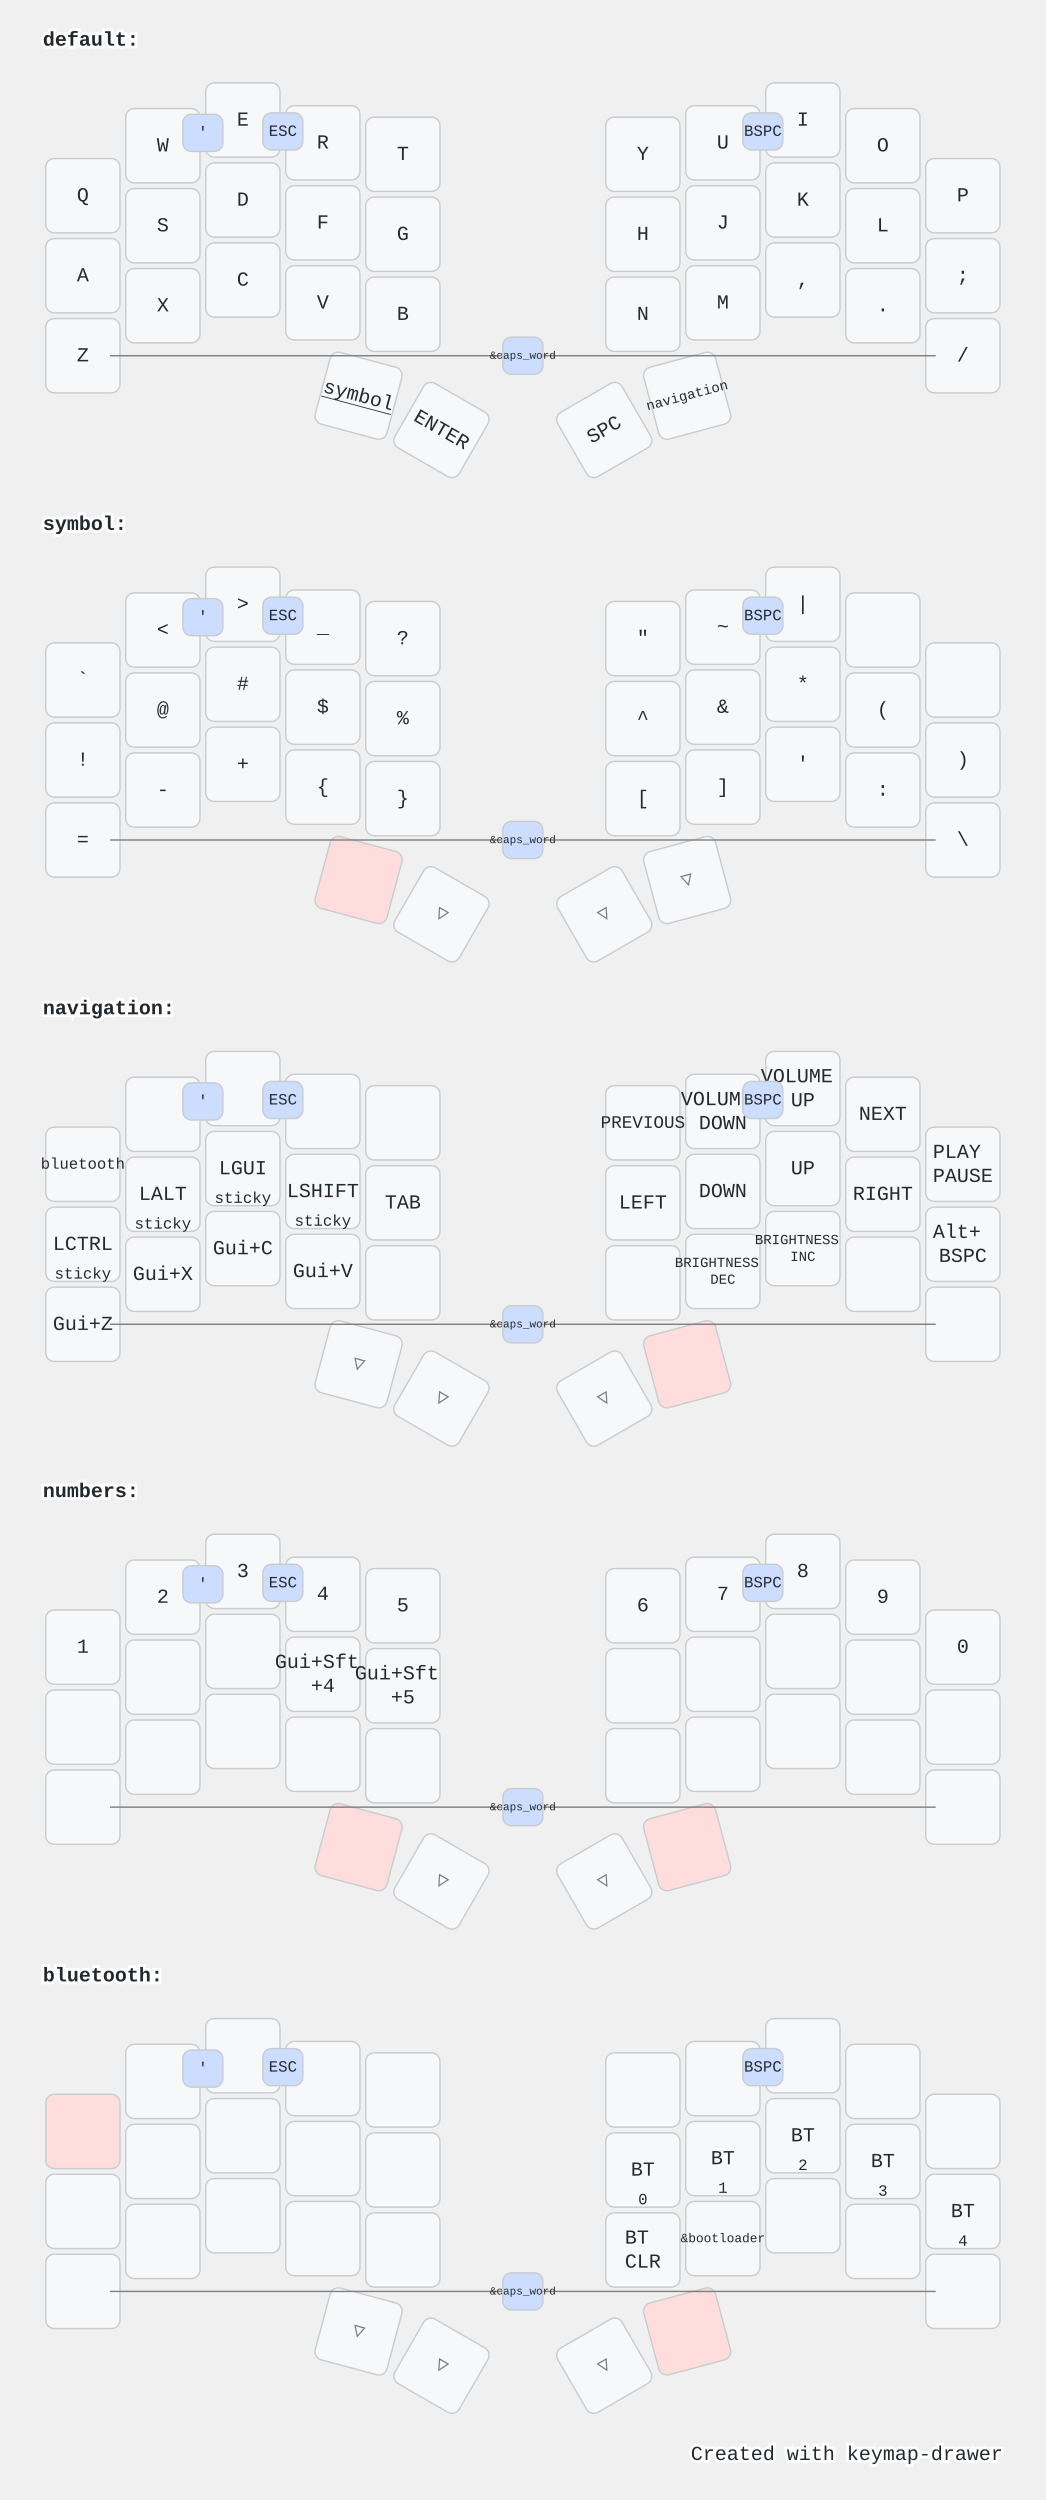
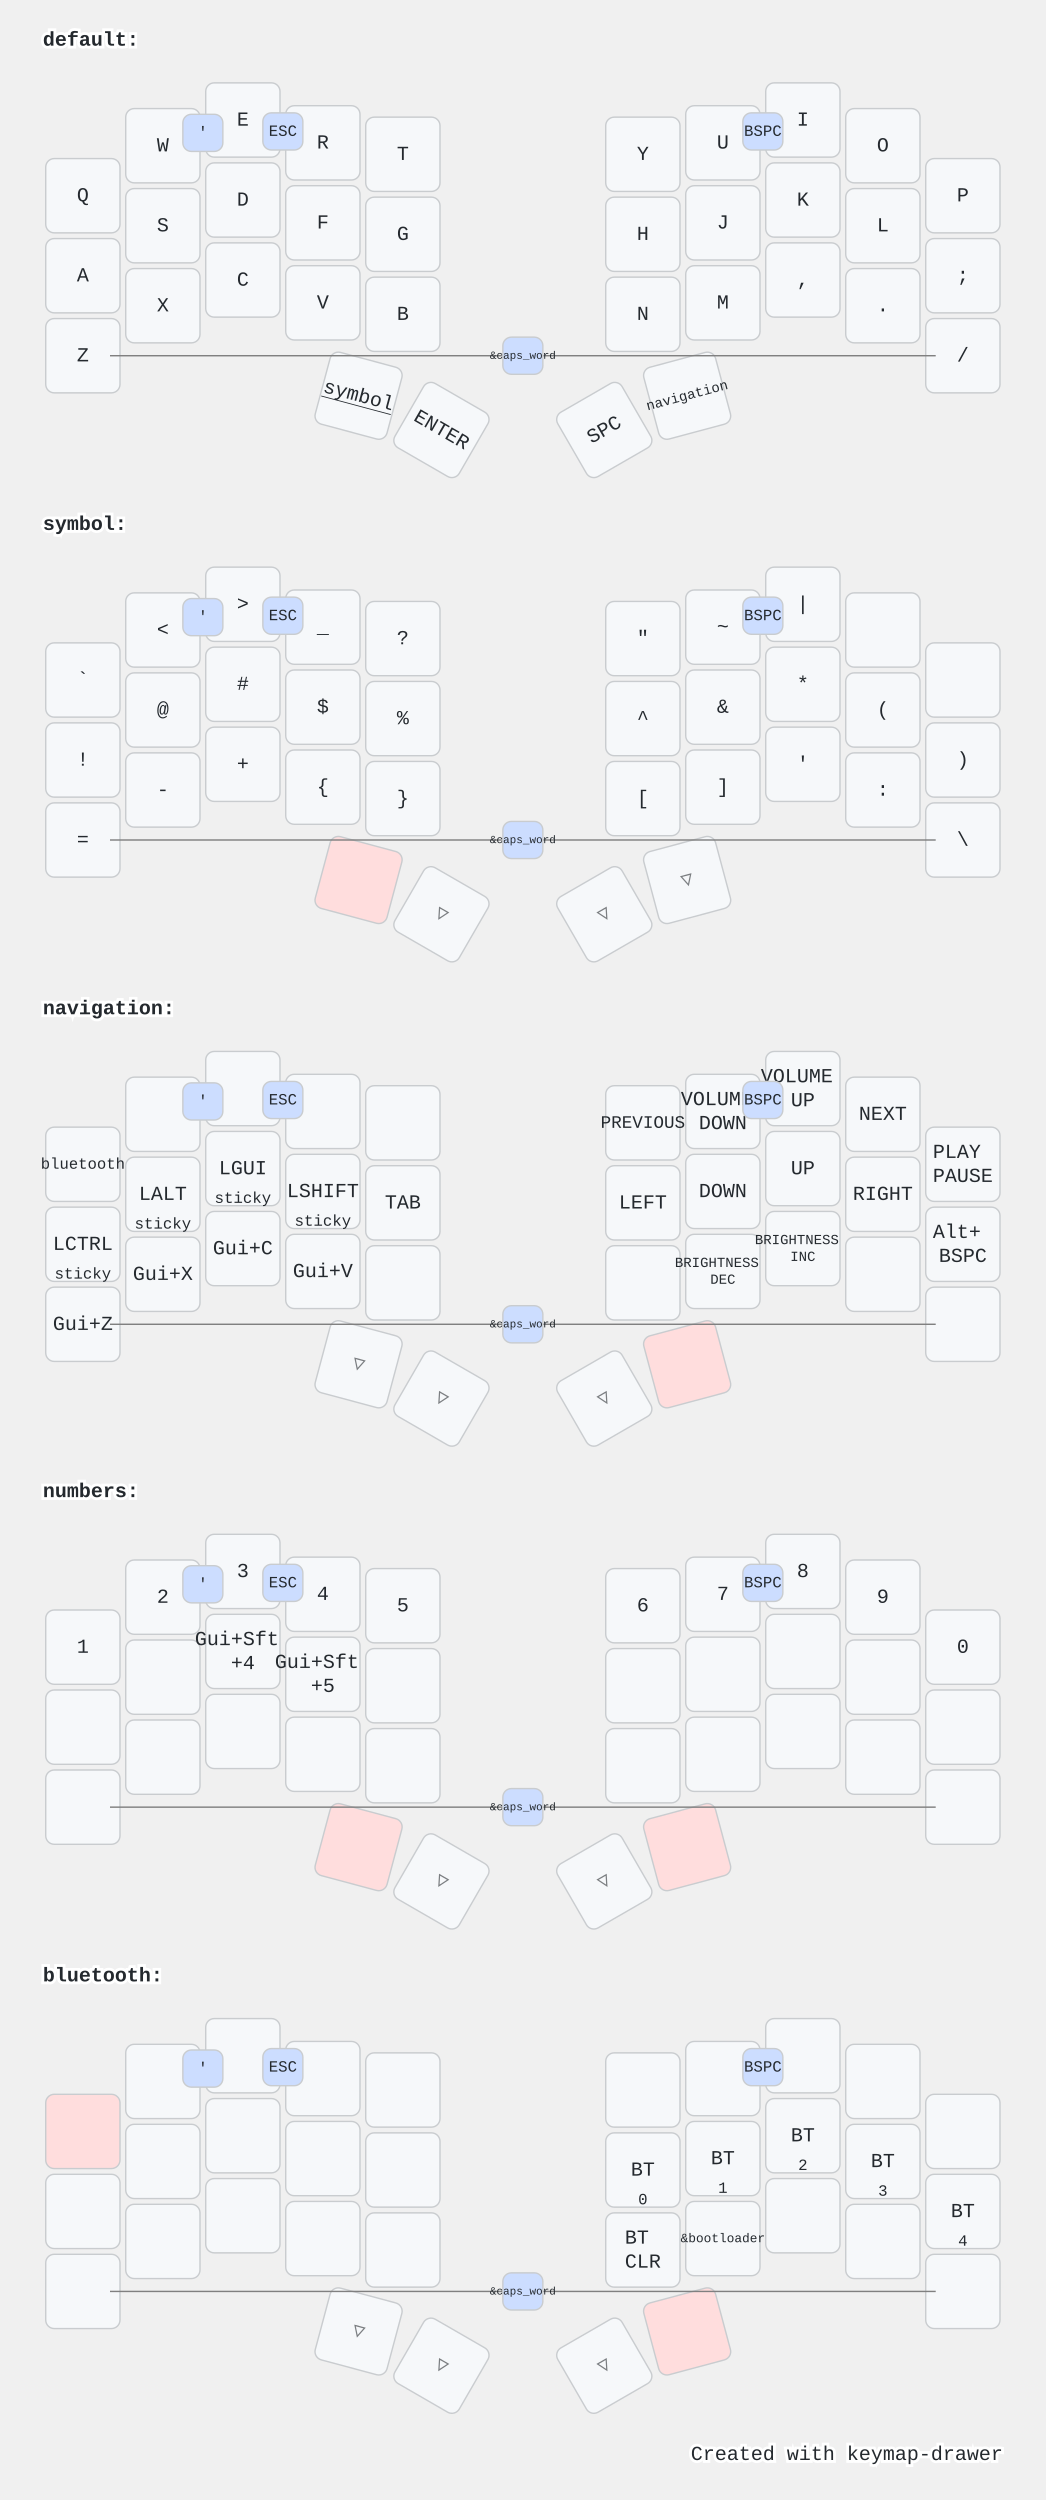
<svg xmlns="http://www.w3.org/2000/svg" width="732" height="1750" viewBox="0 0 732 1750" class="keymap">
  <style>/* inherit to force styles through use tags */
svg path {
    fill: inherit;
}

/* font and background color specifications */
svg.keymap {
    font-family: SFMono-Regular,Consolas,Liberation Mono,Menlo,monospace;
    font-size: 14px;
    font-kerning: normal;
    text-rendering: optimizeLegibility;
    fill: #24292e;
}

/* default key styling */
rect.key {
    fill: #f6f8fa;
}

rect.key, rect.combo {
    stroke: #c9cccf;
    stroke-width: 1;
}

/* default key side styling, only used is draw_key_sides is set */
rect.side {
    filter: brightness(90%);
}

/* color accent for combo boxes */
rect.combo, rect.combo-separate {
    fill: #cdf;
}

/* color accent for held keys */
rect.held, rect.combo.held {
    fill: #fdd;
}

/* color accent for ghost (optional) keys */
rect.ghost, rect.combo.ghost {
    stroke-dasharray: 4, 4;
    stroke-width: 2;
}

text {
    text-anchor: middle;
    dominant-baseline: middle;
}

/* styling for layer labels */
text.label {
    font-weight: bold;
    text-anchor: start;
    stroke: white;
    stroke-width: 4;
    paint-order: stroke;
}

/* styling for optional footer */
text.footer {
    text-anchor: end;
    dominant-baseline: auto;
    stroke: white;
    stroke-width: 4;
    paint-order: stroke;
}

/* styling for combo tap, and key non-tap label text */
text.combo, text.hold, text.shifted, text.left, text.right {
    font-size: 11px;
}

text.hold {
    text-anchor: middle;
    dominant-baseline: auto;
}

text.shifted {
    text-anchor: middle;
    dominant-baseline: hanging;
}

text.left {
    text-anchor: start;
}

text.right {
    text-anchor: end;
}

text.layer-activator {
    text-decoration: underline;
}

/* styling for hold/shifted label text in combo box */
text.combo.hold, text.combo.shifted, text.combo.left, text.combo.right {
    font-size: 8px;
}

/* lighter symbol for transparent keys */
text.trans {
    fill: #7b7e81;
}

/* styling for combo dendrons */
path.combo {
    stroke-width: 1;
    stroke: gray;
    fill: none;
}

/* Start Tabler Icons Cleanup */
/* cannot use height/width with glyphs */
.icon-tabler &gt; path {
    fill: inherit;
    stroke: inherit;
    stroke-width: 2;
}
/* hide tabler's default box */
.icon-tabler &gt; path[stroke="none"][fill="none"] {
    visibility: hidden;
}
/* End Tabler Icons Cleanup */

@media (prefers-color-scheme: dark) {
svg.keymap { fill: #d1d6db; }
rect.key { fill: #3f4750; }
rect.key, rect.combo { stroke: #60666c; }
rect.combo, rect.combo-separate { fill: #1f3d7a; }
rect.held, rect.combo.held { fill: #854747; }
text.label, text.footer { stroke: black; }
text.trans { fill: #7e8184; }
path.combo { stroke: #7f7f7f; }

}</style>
  <g transform="translate(30, 0)" class="layer-default">
    <text x="0" y="28" class="label" id="default">default:</text>
    <g transform="translate(0, 56)">
      <g transform="translate(28, 81)" class="key keypos-0">
        <rect rx="6" ry="6" x="-26" y="-26" width="52" height="52" class="key" />
        <text x="0" y="0" class="key tap">Q</text>
      </g>
      <g transform="translate(84, 46)" class="key keypos-1">
        <rect rx="6" ry="6" x="-26" y="-26" width="52" height="52" class="key" />
        <text x="0" y="0" class="key tap">W</text>
      </g>
      <g transform="translate(140, 28)" class="key keypos-2">
        <rect rx="6" ry="6" x="-26" y="-26" width="52" height="52" class="key" />
        <text x="0" y="0" class="key tap">E</text>
      </g>
      <g transform="translate(196, 44)" class="key keypos-3">
        <rect rx="6" ry="6" x="-26" y="-26" width="52" height="52" class="key" />
        <text x="0" y="0" class="key tap">R</text>
      </g>
      <g transform="translate(252, 52)" class="key keypos-4">
        <rect rx="6" ry="6" x="-26" y="-26" width="52" height="52" class="key" />
        <text x="0" y="0" class="key tap">T</text>
      </g>
      <g transform="translate(420, 52)" class="key keypos-5">
        <rect rx="6" ry="6" x="-26" y="-26" width="52" height="52" class="key" />
        <text x="0" y="0" class="key tap">Y</text>
      </g>
      <g transform="translate(476, 44)" class="key keypos-6">
        <rect rx="6" ry="6" x="-26" y="-26" width="52" height="52" class="key" />
        <text x="0" y="0" class="key tap">U</text>
      </g>
      <g transform="translate(532, 28)" class="key keypos-7">
        <rect rx="6" ry="6" x="-26" y="-26" width="52" height="52" class="key" />
        <text x="0" y="0" class="key tap">I</text>
      </g>
      <g transform="translate(588, 46)" class="key keypos-8">
        <rect rx="6" ry="6" x="-26" y="-26" width="52" height="52" class="key" />
        <text x="0" y="0" class="key tap">O</text>
      </g>
      <g transform="translate(644, 81)" class="key keypos-9">
        <rect rx="6" ry="6" x="-26" y="-26" width="52" height="52" class="key" />
        <text x="0" y="0" class="key tap">P</text>
      </g>
      <g transform="translate(28, 137)" class="key keypos-10">
        <rect rx="6" ry="6" x="-26" y="-26" width="52" height="52" class="key" />
        <text x="0" y="0" class="key tap">A</text>
      </g>
      <g transform="translate(84, 102)" class="key keypos-11">
        <rect rx="6" ry="6" x="-26" y="-26" width="52" height="52" class="key" />
        <text x="0" y="0" class="key tap">S</text>
      </g>
      <g transform="translate(140, 84)" class="key keypos-12">
        <rect rx="6" ry="6" x="-26" y="-26" width="52" height="52" class="key" />
        <text x="0" y="0" class="key tap">D</text>
      </g>
      <g transform="translate(196, 100)" class="key keypos-13">
        <rect rx="6" ry="6" x="-26" y="-26" width="52" height="52" class="key" />
        <text x="0" y="0" class="key tap">F</text>
      </g>
      <g transform="translate(252, 108)" class="key keypos-14">
        <rect rx="6" ry="6" x="-26" y="-26" width="52" height="52" class="key" />
        <text x="0" y="0" class="key tap">G</text>
      </g>
      <g transform="translate(420, 108)" class="key keypos-15">
        <rect rx="6" ry="6" x="-26" y="-26" width="52" height="52" class="key" />
        <text x="0" y="0" class="key tap">H</text>
      </g>
      <g transform="translate(476, 100)" class="key keypos-16">
        <rect rx="6" ry="6" x="-26" y="-26" width="52" height="52" class="key" />
        <text x="0" y="0" class="key tap">J</text>
      </g>
      <g transform="translate(532, 84)" class="key keypos-17">
        <rect rx="6" ry="6" x="-26" y="-26" width="52" height="52" class="key" />
        <text x="0" y="0" class="key tap">K</text>
      </g>
      <g transform="translate(588, 102)" class="key keypos-18">
        <rect rx="6" ry="6" x="-26" y="-26" width="52" height="52" class="key" />
        <text x="0" y="0" class="key tap">L</text>
      </g>
      <g transform="translate(644, 137)" class="key keypos-19">
        <rect rx="6" ry="6" x="-26" y="-26" width="52" height="52" class="key" />
        <text x="0" y="0" class="key tap">;</text>
      </g>
      <g transform="translate(28, 193)" class="key keypos-20">
        <rect rx="6" ry="6" x="-26" y="-26" width="52" height="52" class="key" />
        <text x="0" y="0" class="key tap">Z</text>
      </g>
      <g transform="translate(84, 158)" class="key keypos-21">
        <rect rx="6" ry="6" x="-26" y="-26" width="52" height="52" class="key" />
        <text x="0" y="0" class="key tap">X</text>
      </g>
      <g transform="translate(140, 140)" class="key keypos-22">
        <rect rx="6" ry="6" x="-26" y="-26" width="52" height="52" class="key" />
        <text x="0" y="0" class="key tap">C</text>
      </g>
      <g transform="translate(196, 156)" class="key keypos-23">
        <rect rx="6" ry="6" x="-26" y="-26" width="52" height="52" class="key" />
        <text x="0" y="0" class="key tap">V</text>
      </g>
      <g transform="translate(252, 164)" class="key keypos-24">
        <rect rx="6" ry="6" x="-26" y="-26" width="52" height="52" class="key" />
        <text x="0" y="0" class="key tap">B</text>
      </g>
      <g transform="translate(420, 164)" class="key keypos-25">
        <rect rx="6" ry="6" x="-26" y="-26" width="52" height="52" class="key" />
        <text x="0" y="0" class="key tap">N</text>
      </g>
      <g transform="translate(476, 156)" class="key keypos-26">
        <rect rx="6" ry="6" x="-26" y="-26" width="52" height="52" class="key" />
        <text x="0" y="0" class="key tap">M</text>
      </g>
      <g transform="translate(532, 140)" class="key keypos-27">
        <rect rx="6" ry="6" x="-26" y="-26" width="52" height="52" class="key" />
        <text x="0" y="0" class="key tap">,</text>
      </g>
      <g transform="translate(588, 158)" class="key keypos-28">
        <rect rx="6" ry="6" x="-26" y="-26" width="52" height="52" class="key" />
        <text x="0" y="0" class="key tap">.</text>
      </g>
      <g transform="translate(644, 193)" class="key keypos-29">
        <rect rx="6" ry="6" x="-26" y="-26" width="52" height="52" class="key" />
        <text x="0" y="0" class="key tap">/</text>
      </g>
      <g transform="translate(221, 221) rotate(15.0)" class="key keypos-30">
        <rect rx="6" ry="6" x="-26" y="-26" width="52" height="52" class="key" />
        <a href="#symbol">
          <text x="0" y="0" class="key tap layer-activator">symbol</text>
        </a>
      </g>
      <g transform="translate(279, 245) rotate(30.0)" class="key keypos-31">
        <rect rx="6" ry="6" x="-26" y="-26" width="52" height="52" class="key" />
        <text x="0" y="0" class="key tap">ENTER</text>
      </g>
      <g transform="translate(393, 245) rotate(-30.0)" class="key keypos-32">
        <rect rx="6" ry="6" x="-26" y="-26" width="52" height="52" class="key" />
        <text x="0" y="0" class="key tap">SPC</text>
      </g>
      <g transform="translate(451, 221) rotate(-15.0)" class="key keypos-33">
        <rect rx="6" ry="6" x="-26" y="-26" width="52" height="52" class="key" />
        <a href="#navigation">
          <text x="0" y="0" class="key tap layer-activator">
            <tspan style="font-size: 70%">navigation</tspan>
          </text>
        </a>
      </g>
      <g class="combo combopos-0">
        <rect rx="6" ry="6" x="98" y="24" width="28" height="26" class="combo" />
        <text x="112" y="37" class="combo tap">'</text>
      </g>
      <g class="combo combopos-1">
        <rect rx="6" ry="6" x="154" y="23" width="28" height="26" class="combo" />
        <text x="168" y="36" class="combo tap">ESC</text>
      </g>
      <g class="combo combopos-2">
        <path d="M336,193 l-289,0" class="combo" />
        <path d="M336,193 l289,0" class="combo" />
        <rect rx="6" ry="6" x="322" y="180" width="28" height="26" class="combo" />
        <text x="336" y="193" class="combo tap">
          <tspan style="font-size: 70%">&amp;caps_word</tspan>
        </text>
      </g>
      <g class="combo combopos-3">
        <rect rx="6" ry="6" x="490" y="23" width="28" height="26" class="combo" />
        <text x="504" y="36" class="combo tap">BSPC</text>
      </g>
    </g>
  </g>
  <g transform="translate(30, 339)" class="layer-symbol">
    <text x="0" y="28" class="label" id="symbol">symbol:</text>
    <g transform="translate(0, 56)">
      <g transform="translate(28, 81)" class="key keypos-0">
        <rect rx="6" ry="6" x="-26" y="-26" width="52" height="52" class="key" />
        <text x="0" y="0" class="key tap">`</text>
      </g>
      <g transform="translate(84, 46)" class="key keypos-1">
        <rect rx="6" ry="6" x="-26" y="-26" width="52" height="52" class="key" />
        <text x="0" y="0" class="key tap">&lt;</text>
      </g>
      <g transform="translate(140, 28)" class="key keypos-2">
        <rect rx="6" ry="6" x="-26" y="-26" width="52" height="52" class="key" />
        <text x="0" y="0" class="key tap">&gt;</text>
      </g>
      <g transform="translate(196, 44)" class="key keypos-3">
        <rect rx="6" ry="6" x="-26" y="-26" width="52" height="52" class="key" />
        <text x="0" y="0" class="key tap">_</text>
      </g>
      <g transform="translate(252, 52)" class="key keypos-4">
        <rect rx="6" ry="6" x="-26" y="-26" width="52" height="52" class="key" />
        <text x="0" y="0" class="key tap">?</text>
      </g>
      <g transform="translate(420, 52)" class="key keypos-5">
        <rect rx="6" ry="6" x="-26" y="-26" width="52" height="52" class="key" />
        <text x="0" y="0" class="key tap">"</text>
      </g>
      <g transform="translate(476, 44)" class="key keypos-6">
        <rect rx="6" ry="6" x="-26" y="-26" width="52" height="52" class="key" />
        <text x="0" y="0" class="key tap">~</text>
      </g>
      <g transform="translate(532, 28)" class="key keypos-7">
        <rect rx="6" ry="6" x="-26" y="-26" width="52" height="52" class="key" />
        <text x="0" y="0" class="key tap">|</text>
      </g>
      <g transform="translate(588, 46)" class="key keypos-8">
        <rect rx="6" ry="6" x="-26" y="-26" width="52" height="52" class="key" />
      </g>
      <g transform="translate(644, 81)" class="key keypos-9">
        <rect rx="6" ry="6" x="-26" y="-26" width="52" height="52" class="key" />
      </g>
      <g transform="translate(28, 137)" class="key keypos-10">
        <rect rx="6" ry="6" x="-26" y="-26" width="52" height="52" class="key" />
        <text x="0" y="0" class="key tap">!</text>
      </g>
      <g transform="translate(84, 102)" class="key keypos-11">
        <rect rx="6" ry="6" x="-26" y="-26" width="52" height="52" class="key" />
        <text x="0" y="0" class="key tap">@</text>
      </g>
      <g transform="translate(140, 84)" class="key keypos-12">
        <rect rx="6" ry="6" x="-26" y="-26" width="52" height="52" class="key" />
        <text x="0" y="0" class="key tap">#</text>
      </g>
      <g transform="translate(196, 100)" class="key keypos-13">
        <rect rx="6" ry="6" x="-26" y="-26" width="52" height="52" class="key" />
        <text x="0" y="0" class="key tap">$</text>
      </g>
      <g transform="translate(252, 108)" class="key keypos-14">
        <rect rx="6" ry="6" x="-26" y="-26" width="52" height="52" class="key" />
        <text x="0" y="0" class="key tap">%</text>
      </g>
      <g transform="translate(420, 108)" class="key keypos-15">
        <rect rx="6" ry="6" x="-26" y="-26" width="52" height="52" class="key" />
        <text x="0" y="0" class="key tap">^</text>
      </g>
      <g transform="translate(476, 100)" class="key keypos-16">
        <rect rx="6" ry="6" x="-26" y="-26" width="52" height="52" class="key" />
        <text x="0" y="0" class="key tap">&amp;</text>
      </g>
      <g transform="translate(532, 84)" class="key keypos-17">
        <rect rx="6" ry="6" x="-26" y="-26" width="52" height="52" class="key" />
        <text x="0" y="0" class="key tap">*</text>
      </g>
      <g transform="translate(588, 102)" class="key keypos-18">
        <rect rx="6" ry="6" x="-26" y="-26" width="52" height="52" class="key" />
        <text x="0" y="0" class="key tap">(</text>
      </g>
      <g transform="translate(644, 137)" class="key keypos-19">
        <rect rx="6" ry="6" x="-26" y="-26" width="52" height="52" class="key" />
        <text x="0" y="0" class="key tap">)</text>
      </g>
      <g transform="translate(28, 193)" class="key keypos-20">
        <rect rx="6" ry="6" x="-26" y="-26" width="52" height="52" class="key" />
        <text x="0" y="0" class="key tap">=</text>
      </g>
      <g transform="translate(84, 158)" class="key keypos-21">
        <rect rx="6" ry="6" x="-26" y="-26" width="52" height="52" class="key" />
        <text x="0" y="0" class="key tap">-</text>
      </g>
      <g transform="translate(140, 140)" class="key keypos-22">
        <rect rx="6" ry="6" x="-26" y="-26" width="52" height="52" class="key" />
        <text x="0" y="0" class="key tap">+</text>
      </g>
      <g transform="translate(196, 156)" class="key keypos-23">
        <rect rx="6" ry="6" x="-26" y="-26" width="52" height="52" class="key" />
        <text x="0" y="0" class="key tap">{</text>
      </g>
      <g transform="translate(252, 164)" class="key keypos-24">
        <rect rx="6" ry="6" x="-26" y="-26" width="52" height="52" class="key" />
        <text x="0" y="0" class="key tap">}</text>
      </g>
      <g transform="translate(420, 164)" class="key keypos-25">
        <rect rx="6" ry="6" x="-26" y="-26" width="52" height="52" class="key" />
        <text x="0" y="0" class="key tap">[</text>
      </g>
      <g transform="translate(476, 156)" class="key keypos-26">
        <rect rx="6" ry="6" x="-26" y="-26" width="52" height="52" class="key" />
        <text x="0" y="0" class="key tap">]</text>
      </g>
      <g transform="translate(532, 140)" class="key keypos-27">
        <rect rx="6" ry="6" x="-26" y="-26" width="52" height="52" class="key" />
        <text x="0" y="0" class="key tap">'</text>
      </g>
      <g transform="translate(588, 158)" class="key keypos-28">
        <rect rx="6" ry="6" x="-26" y="-26" width="52" height="52" class="key" />
        <text x="0" y="0" class="key tap">:</text>
      </g>
      <g transform="translate(644, 193)" class="key keypos-29">
        <rect rx="6" ry="6" x="-26" y="-26" width="52" height="52" class="key" />
        <text x="0" y="0" class="key tap">\</text>
      </g>
      <g transform="translate(221, 221) rotate(15.0)" class="key held keypos-30">
        <rect rx="6" ry="6" x="-26" y="-26" width="52" height="52" class="key held" />
      </g>
      <g transform="translate(279, 245) rotate(30.0)" class="key trans keypos-31">
        <rect rx="6" ry="6" x="-26" y="-26" width="52" height="52" class="key trans" />
        <text x="0" y="0" class="key trans tap">▽</text>
      </g>
      <g transform="translate(393, 245) rotate(-30.0)" class="key trans keypos-32">
        <rect rx="6" ry="6" x="-26" y="-26" width="52" height="52" class="key trans" />
        <text x="0" y="0" class="key trans tap">▽</text>
      </g>
      <g transform="translate(451, 221) rotate(-15.0)" class="key trans keypos-33">
        <rect rx="6" ry="6" x="-26" y="-26" width="52" height="52" class="key trans" />
        <text x="0" y="0" class="key trans tap">▽</text>
      </g>
      <g class="combo combopos-0">
        <rect rx="6" ry="6" x="98" y="24" width="28" height="26" class="combo" />
        <text x="112" y="37" class="combo tap">'</text>
      </g>
      <g class="combo combopos-1">
        <rect rx="6" ry="6" x="154" y="23" width="28" height="26" class="combo" />
        <text x="168" y="36" class="combo tap">ESC</text>
      </g>
      <g class="combo combopos-2">
        <path d="M336,193 l-289,0" class="combo" />
        <path d="M336,193 l289,0" class="combo" />
        <rect rx="6" ry="6" x="322" y="180" width="28" height="26" class="combo" />
        <text x="336" y="193" class="combo tap">
          <tspan style="font-size: 70%">&amp;caps_word</tspan>
        </text>
      </g>
      <g class="combo combopos-3">
        <rect rx="6" ry="6" x="490" y="23" width="28" height="26" class="combo" />
        <text x="504" y="36" class="combo tap">BSPC</text>
      </g>
    </g>
  </g>
  <g transform="translate(30, 678)" class="layer-navigation">
    <text x="0" y="28" class="label" id="navigation">navigation:</text>
    <g transform="translate(0, 56)">
      <g transform="translate(28, 81)" class="key keypos-0">
        <rect rx="6" ry="6" x="-26" y="-26" width="52" height="52" class="key" />
        <a href="#bluetooth">
          <text x="0" y="0" class="key tap layer-activator">
            <tspan style="font-size: 78%">bluetooth</tspan>
          </text>
        </a>
      </g>
      <g transform="translate(84, 46)" class="key keypos-1">
        <rect rx="6" ry="6" x="-26" y="-26" width="52" height="52" class="key" />
      </g>
      <g transform="translate(140, 28)" class="key keypos-2">
        <rect rx="6" ry="6" x="-26" y="-26" width="52" height="52" class="key" />
      </g>
      <g transform="translate(196, 44)" class="key keypos-3">
        <rect rx="6" ry="6" x="-26" y="-26" width="52" height="52" class="key" />
      </g>
      <g transform="translate(252, 52)" class="key keypos-4">
        <rect rx="6" ry="6" x="-26" y="-26" width="52" height="52" class="key" />
      </g>
      <g transform="translate(420, 52)" class="key keypos-5">
        <rect rx="6" ry="6" x="-26" y="-26" width="52" height="52" class="key" />
        <text x="0" y="0" class="key tap">
          <tspan style="font-size: 88%">PREVIOUS</tspan>
        </text>
      </g>
      <g transform="translate(476, 44)" class="key keypos-6">
        <rect rx="6" ry="6" x="-26" y="-26" width="52" height="52" class="key" />
        <text x="0" y="0" class="key tap">
          <tspan x="0" dy="-0.6em">VOLUME</tspan>
          <tspan x="0" dy="1.2em">DOWN</tspan>
        </text>
      </g>
      <g transform="translate(532, 28)" class="key keypos-7">
        <rect rx="6" ry="6" x="-26" y="-26" width="52" height="52" class="key" />
        <text x="0" y="0" class="key tap">
          <tspan x="0" dy="-0.6em">VOLUME</tspan>
          <tspan x="0" dy="1.2em">UP</tspan>
        </text>
      </g>
      <g transform="translate(588, 46)" class="key keypos-8">
        <rect rx="6" ry="6" x="-26" y="-26" width="52" height="52" class="key" />
        <text x="0" y="0" class="key tap">NEXT</text>
      </g>
      <g transform="translate(644, 81)" class="key keypos-9">
        <rect rx="6" ry="6" x="-26" y="-26" width="52" height="52" class="key" />
        <text x="0" y="0" class="key tap">
          <tspan x="0" dy="-0.6em">PLAY</tspan>
          <tspan x="0" dy="1.2em">PAUSE</tspan>
        </text>
      </g>
      <g transform="translate(28, 137)" class="key keypos-10">
        <rect rx="6" ry="6" x="-26" y="-26" width="52" height="52" class="key" />
        <text x="0" y="0" class="key tap">LCTRL</text>
        <text x="0" y="24" class="key hold">sticky</text>
      </g>
      <g transform="translate(84, 102)" class="key keypos-11">
        <rect rx="6" ry="6" x="-26" y="-26" width="52" height="52" class="key" />
        <text x="0" y="0" class="key tap">LALT</text>
        <text x="0" y="24" class="key hold">sticky</text>
      </g>
      <g transform="translate(140, 84)" class="key keypos-12">
        <rect rx="6" ry="6" x="-26" y="-26" width="52" height="52" class="key" />
        <text x="0" y="0" class="key tap">LGUI</text>
        <text x="0" y="24" class="key hold">sticky</text>
      </g>
      <g transform="translate(196, 100)" class="key keypos-13">
        <rect rx="6" ry="6" x="-26" y="-26" width="52" height="52" class="key" />
        <text x="0" y="0" class="key tap">LSHIFT</text>
        <text x="0" y="24" class="key hold">sticky</text>
      </g>
      <g transform="translate(252, 108)" class="key keypos-14">
        <rect rx="6" ry="6" x="-26" y="-26" width="52" height="52" class="key" />
        <text x="0" y="0" class="key tap">TAB</text>
      </g>
      <g transform="translate(420, 108)" class="key keypos-15">
        <rect rx="6" ry="6" x="-26" y="-26" width="52" height="52" class="key" />
        <text x="0" y="0" class="key tap">LEFT</text>
      </g>
      <g transform="translate(476, 100)" class="key keypos-16">
        <rect rx="6" ry="6" x="-26" y="-26" width="52" height="52" class="key" />
        <text x="0" y="0" class="key tap">DOWN</text>
      </g>
      <g transform="translate(532, 84)" class="key keypos-17">
        <rect rx="6" ry="6" x="-26" y="-26" width="52" height="52" class="key" />
        <text x="0" y="0" class="key tap">UP</text>
      </g>
      <g transform="translate(588, 102)" class="key keypos-18">
        <rect rx="6" ry="6" x="-26" y="-26" width="52" height="52" class="key" />
        <text x="0" y="0" class="key tap">RIGHT</text>
      </g>
      <g transform="translate(644, 137)" class="key keypos-19">
        <rect rx="6" ry="6" x="-26" y="-26" width="52" height="52" class="key" />
        <text x="0" y="0" class="key tap">
          <tspan x="0" dy="-0.6em">Alt+</tspan>
          <tspan x="0" dy="1.2em">BSPC</tspan>
        </text>
      </g>
      <g transform="translate(28, 193)" class="key keypos-20">
        <rect rx="6" ry="6" x="-26" y="-26" width="52" height="52" class="key" />
        <text x="0" y="0" class="key tap">Gui+Z</text>
      </g>
      <g transform="translate(84, 158)" class="key keypos-21">
        <rect rx="6" ry="6" x="-26" y="-26" width="52" height="52" class="key" />
        <text x="0" y="0" class="key tap">Gui+X</text>
      </g>
      <g transform="translate(140, 140)" class="key keypos-22">
        <rect rx="6" ry="6" x="-26" y="-26" width="52" height="52" class="key" />
        <text x="0" y="0" class="key tap">Gui+C</text>
      </g>
      <g transform="translate(196, 156)" class="key keypos-23">
        <rect rx="6" ry="6" x="-26" y="-26" width="52" height="52" class="key" />
        <text x="0" y="0" class="key tap">Gui+V</text>
      </g>
      <g transform="translate(252, 164)" class="key keypos-24">
        <rect rx="6" ry="6" x="-26" y="-26" width="52" height="52" class="key" />
      </g>
      <g transform="translate(420, 164)" class="key keypos-25">
        <rect rx="6" ry="6" x="-26" y="-26" width="52" height="52" class="key" />
      </g>
      <g transform="translate(476, 156)" class="key keypos-26">
        <rect rx="6" ry="6" x="-26" y="-26" width="52" height="52" class="key" />
        <text x="0" y="0" class="key tap">
          <tspan x="0" dy="-0.6em" style="font-size: 70%">BRIGHTNESS</tspan>
          <tspan x="0" dy="1.2em" style="font-size: 70%">DEC</tspan>
        </text>
      </g>
      <g transform="translate(532, 140)" class="key keypos-27">
        <rect rx="6" ry="6" x="-26" y="-26" width="52" height="52" class="key" />
        <text x="0" y="0" class="key tap">
          <tspan x="0" dy="-0.6em" style="font-size: 70%">BRIGHTNESS</tspan>
          <tspan x="0" dy="1.2em" style="font-size: 70%">INC</tspan>
        </text>
      </g>
      <g transform="translate(588, 158)" class="key keypos-28">
        <rect rx="6" ry="6" x="-26" y="-26" width="52" height="52" class="key" />
      </g>
      <g transform="translate(644, 193)" class="key keypos-29">
        <rect rx="6" ry="6" x="-26" y="-26" width="52" height="52" class="key" />
      </g>
      <g transform="translate(221, 221) rotate(15.0)" class="key trans keypos-30">
        <rect rx="6" ry="6" x="-26" y="-26" width="52" height="52" class="key trans" />
        <text x="0" y="0" class="key trans tap">▽</text>
      </g>
      <g transform="translate(279, 245) rotate(30.0)" class="key trans keypos-31">
        <rect rx="6" ry="6" x="-26" y="-26" width="52" height="52" class="key trans" />
        <text x="0" y="0" class="key trans tap">▽</text>
      </g>
      <g transform="translate(393, 245) rotate(-30.0)" class="key trans keypos-32">
        <rect rx="6" ry="6" x="-26" y="-26" width="52" height="52" class="key trans" />
        <text x="0" y="0" class="key trans tap">▽</text>
      </g>
      <g transform="translate(451, 221) rotate(-15.0)" class="key held keypos-33">
        <rect rx="6" ry="6" x="-26" y="-26" width="52" height="52" class="key held" />
      </g>
      <g class="combo combopos-0">
        <rect rx="6" ry="6" x="98" y="24" width="28" height="26" class="combo" />
        <text x="112" y="37" class="combo tap">'</text>
      </g>
      <g class="combo combopos-1">
        <rect rx="6" ry="6" x="154" y="23" width="28" height="26" class="combo" />
        <text x="168" y="36" class="combo tap">ESC</text>
      </g>
      <g class="combo combopos-2">
        <path d="M336,193 l-289,0" class="combo" />
        <path d="M336,193 l289,0" class="combo" />
        <rect rx="6" ry="6" x="322" y="180" width="28" height="26" class="combo" />
        <text x="336" y="193" class="combo tap">
          <tspan style="font-size: 70%">&amp;caps_word</tspan>
        </text>
      </g>
      <g class="combo combopos-3">
        <rect rx="6" ry="6" x="490" y="23" width="28" height="26" class="combo" />
        <text x="504" y="36" class="combo tap">BSPC</text>
      </g>
    </g>
  </g>
  <g transform="translate(30, 1016)" class="layer-numbers">
    <text x="0" y="28" class="label" id="numbers">numbers:</text>
    <g transform="translate(0, 56)">
      <g transform="translate(28, 81)" class="key keypos-0">
        <rect rx="6" ry="6" x="-26" y="-26" width="52" height="52" class="key" />
        <text x="0" y="0" class="key tap">1</text>
      </g>
      <g transform="translate(84, 46)" class="key keypos-1">
        <rect rx="6" ry="6" x="-26" y="-26" width="52" height="52" class="key" />
        <text x="0" y="0" class="key tap">2</text>
      </g>
      <g transform="translate(140, 28)" class="key keypos-2">
        <rect rx="6" ry="6" x="-26" y="-26" width="52" height="52" class="key" />
        <text x="0" y="0" class="key tap">3</text>
      </g>
      <g transform="translate(196, 44)" class="key keypos-3">
        <rect rx="6" ry="6" x="-26" y="-26" width="52" height="52" class="key" />
        <text x="0" y="0" class="key tap">4</text>
      </g>
      <g transform="translate(252, 52)" class="key keypos-4">
        <rect rx="6" ry="6" x="-26" y="-26" width="52" height="52" class="key" />
        <text x="0" y="0" class="key tap">5</text>
      </g>
      <g transform="translate(420, 52)" class="key keypos-5">
        <rect rx="6" ry="6" x="-26" y="-26" width="52" height="52" class="key" />
        <text x="0" y="0" class="key tap">6</text>
      </g>
      <g transform="translate(476, 44)" class="key keypos-6">
        <rect rx="6" ry="6" x="-26" y="-26" width="52" height="52" class="key" />
        <text x="0" y="0" class="key tap">7</text>
      </g>
      <g transform="translate(532, 28)" class="key keypos-7">
        <rect rx="6" ry="6" x="-26" y="-26" width="52" height="52" class="key" />
        <text x="0" y="0" class="key tap">8</text>
      </g>
      <g transform="translate(588, 46)" class="key keypos-8">
        <rect rx="6" ry="6" x="-26" y="-26" width="52" height="52" class="key" />
        <text x="0" y="0" class="key tap">9</text>
      </g>
      <g transform="translate(644, 81)" class="key keypos-9">
        <rect rx="6" ry="6" x="-26" y="-26" width="52" height="52" class="key" />
        <text x="0" y="0" class="key tap">0</text>
      </g>
      <g transform="translate(28, 137)" class="key keypos-10">
        <rect rx="6" ry="6" x="-26" y="-26" width="52" height="52" class="key" />
      </g>
      <g transform="translate(84, 102)" class="key keypos-11">
        <rect rx="6" ry="6" x="-26" y="-26" width="52" height="52" class="key" />
      </g>
      <g transform="translate(140, 84)" class="key keypos-12">
        <rect rx="6" ry="6" x="-26" y="-26" width="52" height="52" class="key" />
-       </g>
-       <g transform="translate(196, 100)" class="key keypos-13">
-         <rect rx="6" ry="6" x="-26" y="-26" width="52" height="52" class="key" />
        <text x="0" y="0" class="key tap">
          <tspan x="0" dy="-0.6em">Gui+Sft</tspan>
          <tspan x="0" dy="1.2em">+4</tspan>
        </text>
      </g>
-       <g transform="translate(252, 108)" class="key keypos-14">
+       <g transform="translate(196, 100)" class="key keypos-13">
        <rect rx="6" ry="6" x="-26" y="-26" width="52" height="52" class="key" />
        <text x="0" y="0" class="key tap">
          <tspan x="0" dy="-0.6em">Gui+Sft</tspan>
          <tspan x="0" dy="1.2em">+5</tspan>
        </text>
+       </g>
+       <g transform="translate(252, 108)" class="key keypos-14">
+         <rect rx="6" ry="6" x="-26" y="-26" width="52" height="52" class="key" />
      </g>
      <g transform="translate(420, 108)" class="key keypos-15">
        <rect rx="6" ry="6" x="-26" y="-26" width="52" height="52" class="key" />
      </g>
      <g transform="translate(476, 100)" class="key keypos-16">
        <rect rx="6" ry="6" x="-26" y="-26" width="52" height="52" class="key" />
      </g>
      <g transform="translate(532, 84)" class="key keypos-17">
        <rect rx="6" ry="6" x="-26" y="-26" width="52" height="52" class="key" />
      </g>
      <g transform="translate(588, 102)" class="key keypos-18">
        <rect rx="6" ry="6" x="-26" y="-26" width="52" height="52" class="key" />
      </g>
      <g transform="translate(644, 137)" class="key keypos-19">
        <rect rx="6" ry="6" x="-26" y="-26" width="52" height="52" class="key" />
      </g>
      <g transform="translate(28, 193)" class="key keypos-20">
        <rect rx="6" ry="6" x="-26" y="-26" width="52" height="52" class="key" />
      </g>
      <g transform="translate(84, 158)" class="key keypos-21">
        <rect rx="6" ry="6" x="-26" y="-26" width="52" height="52" class="key" />
      </g>
      <g transform="translate(140, 140)" class="key keypos-22">
        <rect rx="6" ry="6" x="-26" y="-26" width="52" height="52" class="key" />
      </g>
      <g transform="translate(196, 156)" class="key keypos-23">
        <rect rx="6" ry="6" x="-26" y="-26" width="52" height="52" class="key" />
      </g>
      <g transform="translate(252, 164)" class="key keypos-24">
        <rect rx="6" ry="6" x="-26" y="-26" width="52" height="52" class="key" />
      </g>
      <g transform="translate(420, 164)" class="key keypos-25">
        <rect rx="6" ry="6" x="-26" y="-26" width="52" height="52" class="key" />
      </g>
      <g transform="translate(476, 156)" class="key keypos-26">
        <rect rx="6" ry="6" x="-26" y="-26" width="52" height="52" class="key" />
      </g>
      <g transform="translate(532, 140)" class="key keypos-27">
        <rect rx="6" ry="6" x="-26" y="-26" width="52" height="52" class="key" />
      </g>
      <g transform="translate(588, 158)" class="key keypos-28">
        <rect rx="6" ry="6" x="-26" y="-26" width="52" height="52" class="key" />
      </g>
      <g transform="translate(644, 193)" class="key keypos-29">
        <rect rx="6" ry="6" x="-26" y="-26" width="52" height="52" class="key" />
      </g>
      <g transform="translate(221, 221) rotate(15.0)" class="key held keypos-30">
        <rect rx="6" ry="6" x="-26" y="-26" width="52" height="52" class="key held" />
      </g>
      <g transform="translate(279, 245) rotate(30.0)" class="key trans keypos-31">
        <rect rx="6" ry="6" x="-26" y="-26" width="52" height="52" class="key trans" />
        <text x="0" y="0" class="key trans tap">▽</text>
      </g>
      <g transform="translate(393, 245) rotate(-30.0)" class="key trans keypos-32">
        <rect rx="6" ry="6" x="-26" y="-26" width="52" height="52" class="key trans" />
        <text x="0" y="0" class="key trans tap">▽</text>
      </g>
      <g transform="translate(451, 221) rotate(-15.0)" class="key held keypos-33">
        <rect rx="6" ry="6" x="-26" y="-26" width="52" height="52" class="key held" />
      </g>
      <g class="combo combopos-0">
        <rect rx="6" ry="6" x="98" y="24" width="28" height="26" class="combo" />
        <text x="112" y="37" class="combo tap">'</text>
      </g>
      <g class="combo combopos-1">
        <rect rx="6" ry="6" x="154" y="23" width="28" height="26" class="combo" />
        <text x="168" y="36" class="combo tap">ESC</text>
      </g>
      <g class="combo combopos-2">
        <path d="M336,193 l-289,0" class="combo" />
        <path d="M336,193 l289,0" class="combo" />
        <rect rx="6" ry="6" x="322" y="180" width="28" height="26" class="combo" />
        <text x="336" y="193" class="combo tap">
          <tspan style="font-size: 70%">&amp;caps_word</tspan>
        </text>
      </g>
      <g class="combo combopos-3">
        <rect rx="6" ry="6" x="490" y="23" width="28" height="26" class="combo" />
        <text x="504" y="36" class="combo tap">BSPC</text>
      </g>
    </g>
  </g>
  <g transform="translate(30, 1355)" class="layer-bluetooth">
    <text x="0" y="28" class="label" id="bluetooth">bluetooth:</text>
    <g transform="translate(0, 56)">
      <g transform="translate(28, 81)" class="key held keypos-0">
        <rect rx="6" ry="6" x="-26" y="-26" width="52" height="52" class="key held" />
      </g>
      <g transform="translate(84, 46)" class="key keypos-1">
        <rect rx="6" ry="6" x="-26" y="-26" width="52" height="52" class="key" />
      </g>
      <g transform="translate(140, 28)" class="key keypos-2">
        <rect rx="6" ry="6" x="-26" y="-26" width="52" height="52" class="key" />
      </g>
      <g transform="translate(196, 44)" class="key keypos-3">
        <rect rx="6" ry="6" x="-26" y="-26" width="52" height="52" class="key" />
      </g>
      <g transform="translate(252, 52)" class="key keypos-4">
        <rect rx="6" ry="6" x="-26" y="-26" width="52" height="52" class="key" />
      </g>
      <g transform="translate(420, 52)" class="key keypos-5">
        <rect rx="6" ry="6" x="-26" y="-26" width="52" height="52" class="key" />
      </g>
      <g transform="translate(476, 44)" class="key keypos-6">
        <rect rx="6" ry="6" x="-26" y="-26" width="52" height="52" class="key" />
      </g>
      <g transform="translate(532, 28)" class="key keypos-7">
        <rect rx="6" ry="6" x="-26" y="-26" width="52" height="52" class="key" />
      </g>
      <g transform="translate(588, 46)" class="key keypos-8">
        <rect rx="6" ry="6" x="-26" y="-26" width="52" height="52" class="key" />
      </g>
      <g transform="translate(644, 81)" class="key keypos-9">
        <rect rx="6" ry="6" x="-26" y="-26" width="52" height="52" class="key" />
      </g>
      <g transform="translate(28, 137)" class="key keypos-10">
        <rect rx="6" ry="6" x="-26" y="-26" width="52" height="52" class="key" />
      </g>
      <g transform="translate(84, 102)" class="key keypos-11">
        <rect rx="6" ry="6" x="-26" y="-26" width="52" height="52" class="key" />
      </g>
      <g transform="translate(140, 84)" class="key keypos-12">
        <rect rx="6" ry="6" x="-26" y="-26" width="52" height="52" class="key" />
      </g>
      <g transform="translate(196, 100)" class="key keypos-13">
        <rect rx="6" ry="6" x="-26" y="-26" width="52" height="52" class="key" />
      </g>
      <g transform="translate(252, 108)" class="key keypos-14">
        <rect rx="6" ry="6" x="-26" y="-26" width="52" height="52" class="key" />
      </g>
      <g transform="translate(420, 108)" class="key keypos-15">
        <rect rx="6" ry="6" x="-26" y="-26" width="52" height="52" class="key" />
        <text x="0" y="0" class="key tap">BT</text>
        <text x="0" y="24" class="key hold">0</text>
      </g>
      <g transform="translate(476, 100)" class="key keypos-16">
        <rect rx="6" ry="6" x="-26" y="-26" width="52" height="52" class="key" />
        <text x="0" y="0" class="key tap">BT</text>
        <text x="0" y="24" class="key hold">1</text>
      </g>
      <g transform="translate(532, 84)" class="key keypos-17">
        <rect rx="6" ry="6" x="-26" y="-26" width="52" height="52" class="key" />
        <text x="0" y="0" class="key tap">BT</text>
        <text x="0" y="24" class="key hold">2</text>
      </g>
      <g transform="translate(588, 102)" class="key keypos-18">
        <rect rx="6" ry="6" x="-26" y="-26" width="52" height="52" class="key" />
        <text x="0" y="0" class="key tap">BT</text>
        <text x="0" y="24" class="key hold">3</text>
      </g>
      <g transform="translate(644, 137)" class="key keypos-19">
        <rect rx="6" ry="6" x="-26" y="-26" width="52" height="52" class="key" />
        <text x="0" y="0" class="key tap">BT</text>
        <text x="0" y="24" class="key hold">4</text>
      </g>
      <g transform="translate(28, 193)" class="key keypos-20">
        <rect rx="6" ry="6" x="-26" y="-26" width="52" height="52" class="key" />
      </g>
      <g transform="translate(84, 158)" class="key keypos-21">
        <rect rx="6" ry="6" x="-26" y="-26" width="52" height="52" class="key" />
      </g>
      <g transform="translate(140, 140)" class="key keypos-22">
        <rect rx="6" ry="6" x="-26" y="-26" width="52" height="52" class="key" />
      </g>
      <g transform="translate(196, 156)" class="key keypos-23">
        <rect rx="6" ry="6" x="-26" y="-26" width="52" height="52" class="key" />
      </g>
      <g transform="translate(252, 164)" class="key keypos-24">
        <rect rx="6" ry="6" x="-26" y="-26" width="52" height="52" class="key" />
      </g>
      <g transform="translate(420, 164)" class="key keypos-25">
        <rect rx="6" ry="6" x="-26" y="-26" width="52" height="52" class="key" />
        <text x="0" y="0" class="key tap">
          <tspan x="0" dy="-0.6em">BT</tspan>
          <tspan x="0" dy="1.2em">CLR</tspan>
        </text>
      </g>
      <g transform="translate(476, 156)" class="key keypos-26">
        <rect rx="6" ry="6" x="-26" y="-26" width="52" height="52" class="key" />
        <text x="0" y="0" class="key tap">
          <tspan style="font-size: 64%">&amp;bootloader</tspan>
        </text>
      </g>
      <g transform="translate(532, 140)" class="key keypos-27">
        <rect rx="6" ry="6" x="-26" y="-26" width="52" height="52" class="key" />
      </g>
      <g transform="translate(588, 158)" class="key keypos-28">
        <rect rx="6" ry="6" x="-26" y="-26" width="52" height="52" class="key" />
      </g>
      <g transform="translate(644, 193)" class="key keypos-29">
        <rect rx="6" ry="6" x="-26" y="-26" width="52" height="52" class="key" />
      </g>
      <g transform="translate(221, 221) rotate(15.0)" class="key trans keypos-30">
        <rect rx="6" ry="6" x="-26" y="-26" width="52" height="52" class="key trans" />
        <text x="0" y="0" class="key trans tap">▽</text>
      </g>
      <g transform="translate(279, 245) rotate(30.0)" class="key trans keypos-31">
        <rect rx="6" ry="6" x="-26" y="-26" width="52" height="52" class="key trans" />
        <text x="0" y="0" class="key trans tap">▽</text>
      </g>
      <g transform="translate(393, 245) rotate(-30.0)" class="key trans keypos-32">
        <rect rx="6" ry="6" x="-26" y="-26" width="52" height="52" class="key trans" />
        <text x="0" y="0" class="key trans tap">▽</text>
      </g>
      <g transform="translate(451, 221) rotate(-15.0)" class="key held keypos-33">
        <rect rx="6" ry="6" x="-26" y="-26" width="52" height="52" class="key held" />
      </g>
      <g class="combo combopos-0">
        <rect rx="6" ry="6" x="98" y="24" width="28" height="26" class="combo" />
        <text x="112" y="37" class="combo tap">'</text>
      </g>
      <g class="combo combopos-1">
        <rect rx="6" ry="6" x="154" y="23" width="28" height="26" class="combo" />
        <text x="168" y="36" class="combo tap">ESC</text>
      </g>
      <g class="combo combopos-2">
        <path d="M336,193 l-289,0" class="combo" />
        <path d="M336,193 l289,0" class="combo" />
        <rect rx="6" ry="6" x="322" y="180" width="28" height="26" class="combo" />
        <text x="336" y="193" class="combo tap">
          <tspan style="font-size: 70%">&amp;caps_word</tspan>
        </text>
      </g>
      <g class="combo combopos-3">
        <rect rx="6" ry="6" x="490" y="23" width="28" height="26" class="combo" />
        <text x="504" y="36" class="combo tap">BSPC</text>
      </g>
    </g>
  </g>
  <text x="702.0" y="1722.0" class="footer">Created with <a href="https://github.com/caksoylar/keymap-drawer">keymap-drawer</a>
  </text>
</svg>
